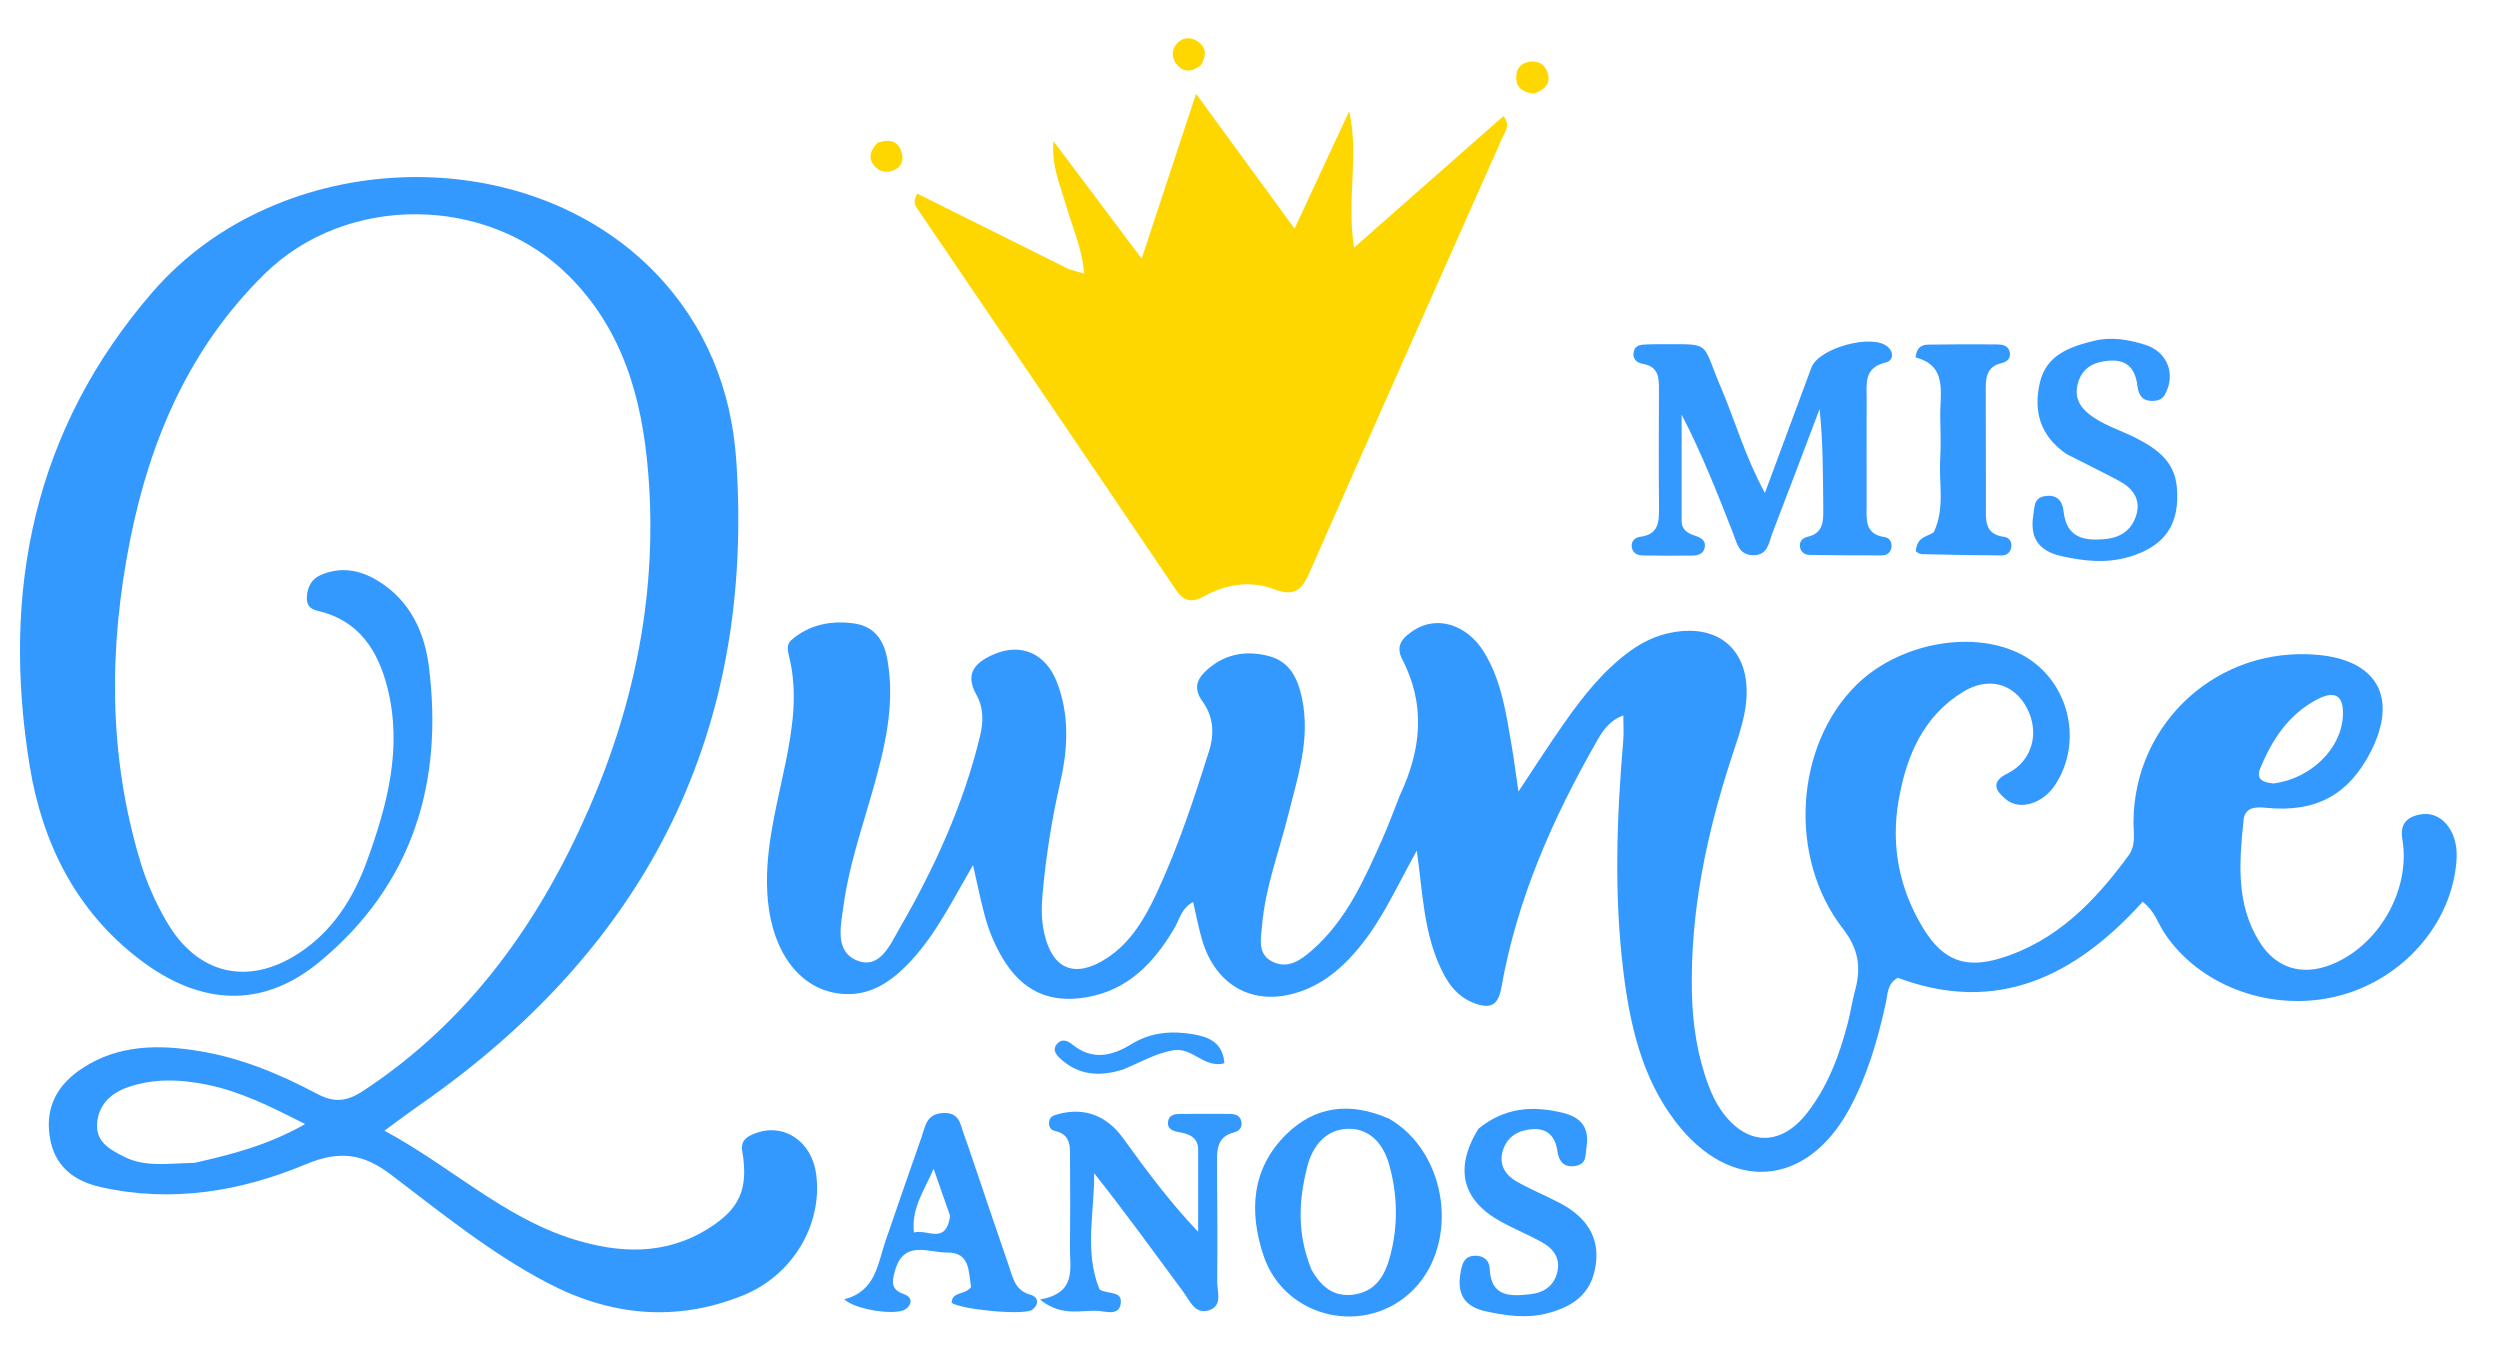
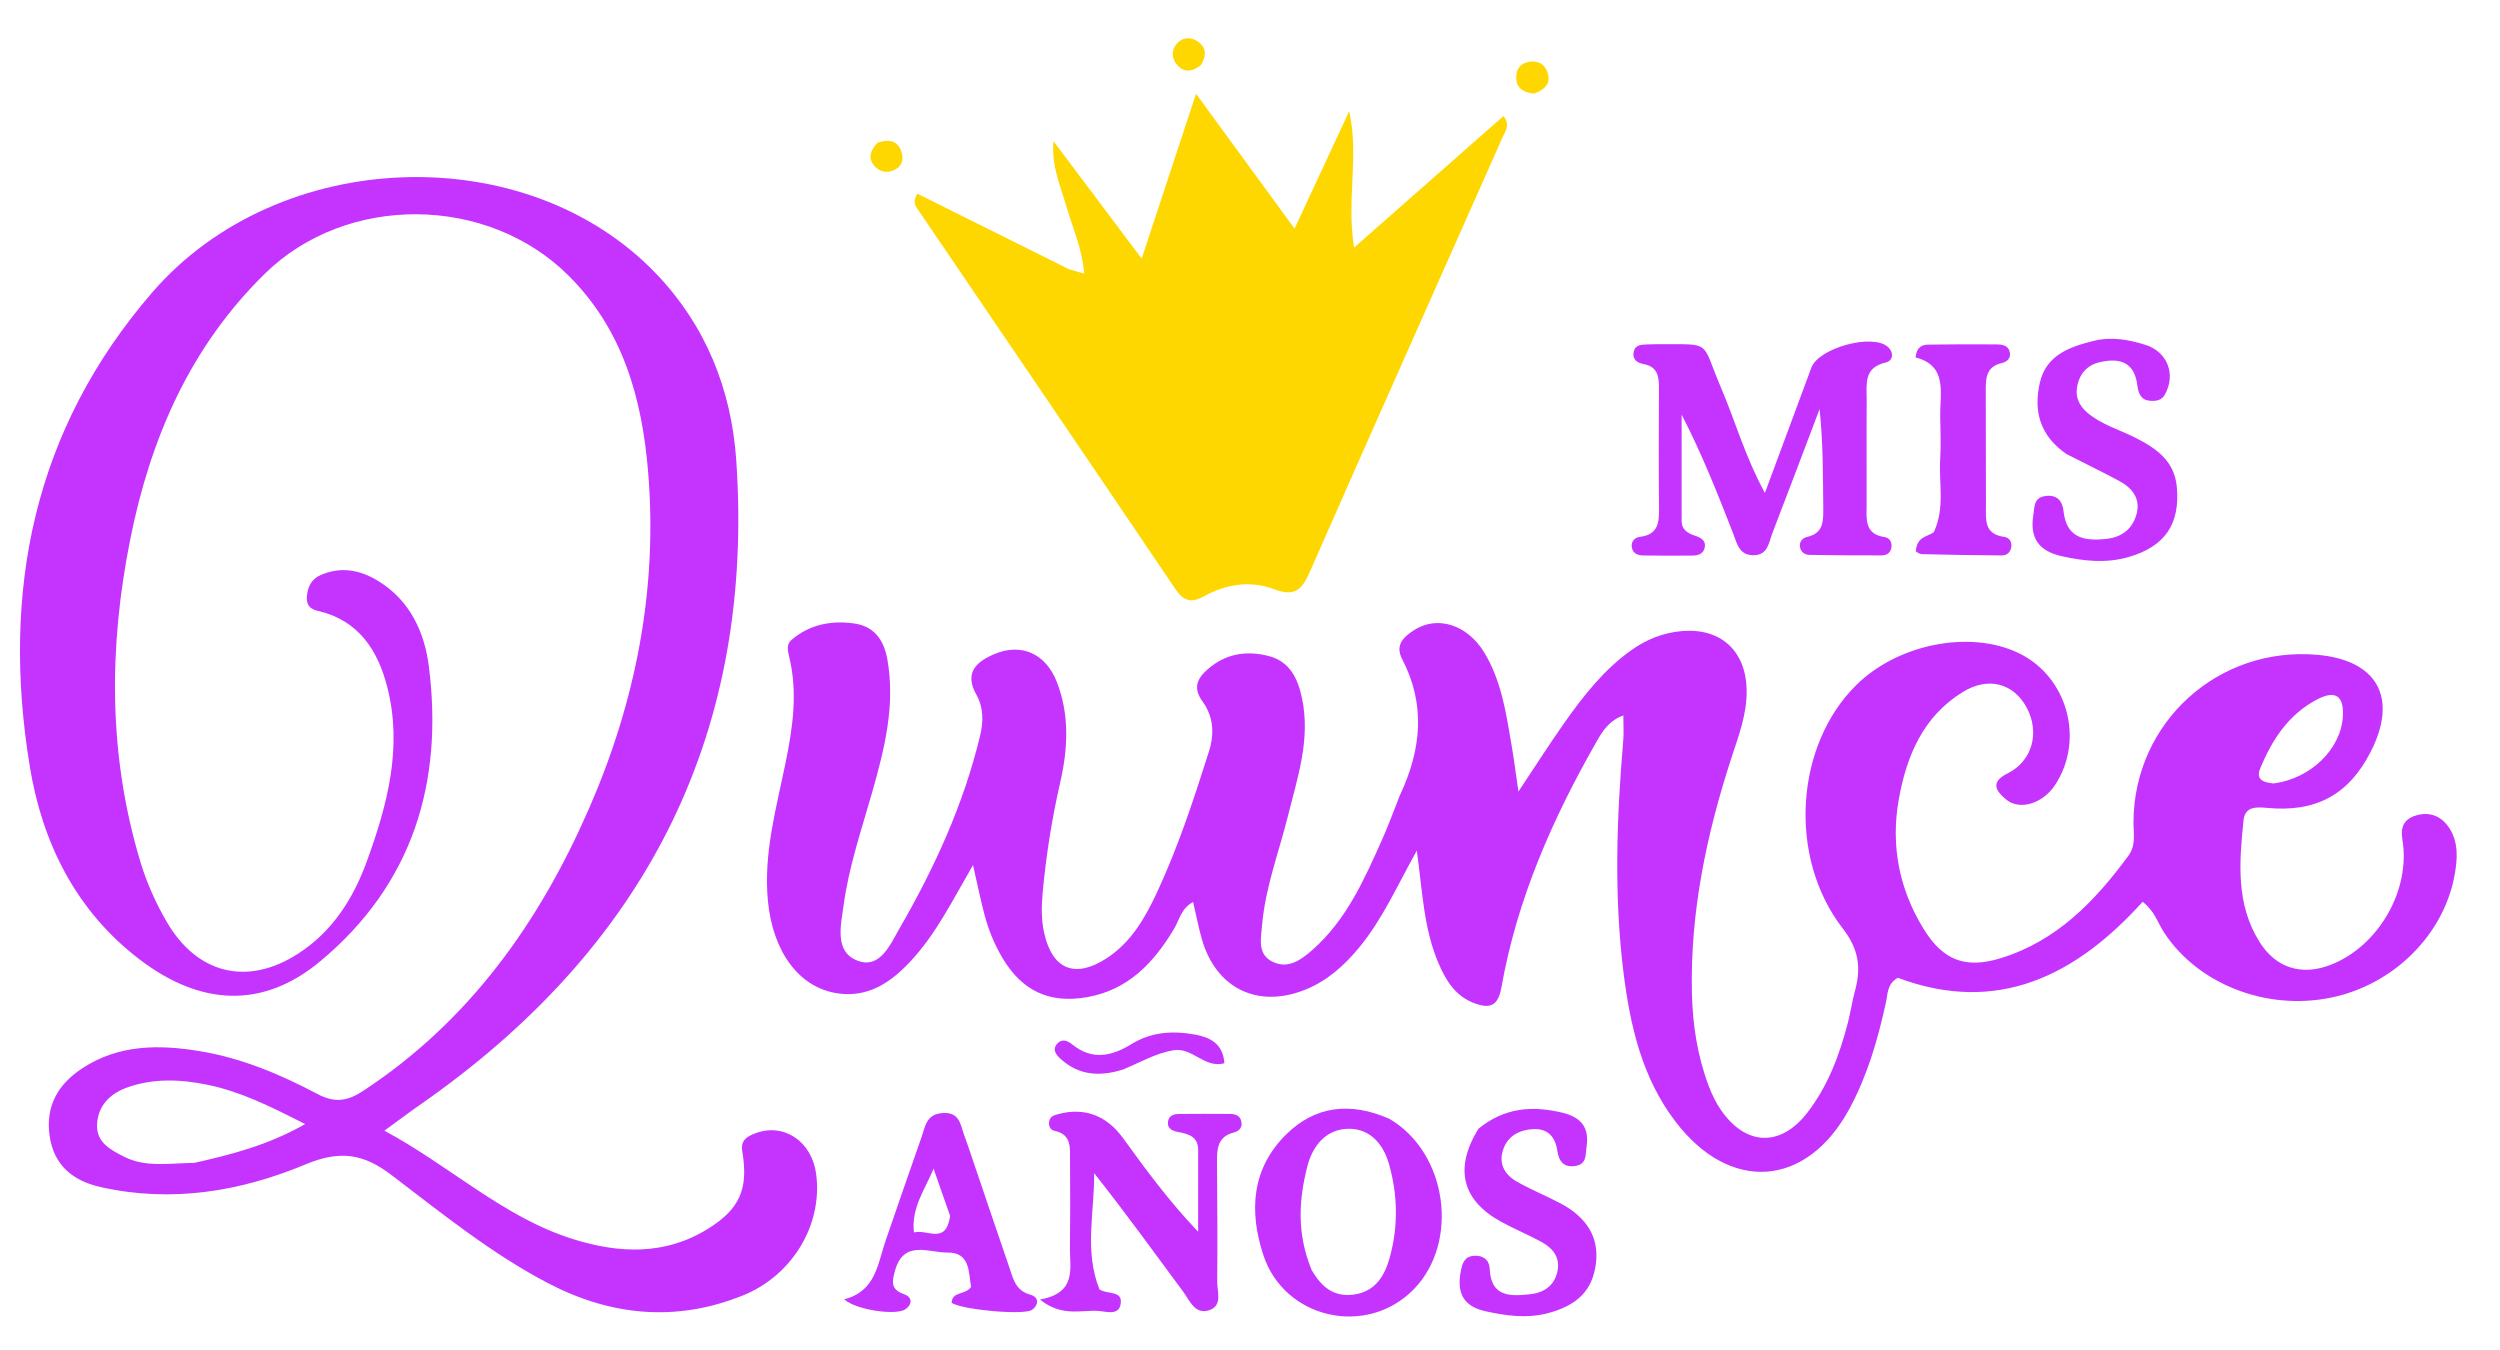
<svg xmlns="http://www.w3.org/2000/svg" viewBox="75 140 500 270">
-   <path fill="#39f" d="M354.982 299.047c4.366-9.27 5.126-18.227.45-27.229-1.488-2.866.34-4.447 2.315-5.747 4.644-3.055 10.668-1.182 14.067 4.37 3.472 5.673 4.398 12.145 5.492 18.54.475 2.779.832 5.577 1.384 9.325 3.316-4.98 6.107-9.367 9.096-13.614 3.842-5.457 7.935-10.705 13.46-14.645 3.065-2.187 6.434-3.523 10.157-3.832 7.775-.646 12.768 3.97 12.925 11.745.097 4.786-1.588 9.146-3.031 13.575-4.982 15.285-8.272 30.867-7.915 47.038.14 6.348 1.095 12.604 3.347 18.582.64 1.699 1.445 3.391 2.477 4.876 4.983 7.167 11.887 7.414 17.23.54 4.155-5.349 6.481-11.598 8.156-18.097.54-2.093.837-4.25 1.41-6.332 1.259-4.575.758-8.312-2.438-12.434-11.043-14.243-9.545-36.617 2.686-48.693 8.33-8.226 22.682-11.069 32.428-6.423 9.798 4.67 13.316 17.321 7.34 26.401-2.451 3.726-7.07 5.18-9.826 2.882-2.006-1.673-3.212-3.436.32-5.192 4.958-2.466 6.481-8.166 3.851-13.114-2.591-4.877-7.653-6.316-12.75-3.2-8.021 4.905-11.346 12.886-12.877 21.631-1.606 9.181.106 17.927 5.059 25.895 3.848 6.192 8.299 7.891 15.288 5.762 11.254-3.43 18.92-11.425 25.633-20.556 1.52-2.068.966-4.491.982-6.789.136-19.863 16.95-35.11 36.805-33.345 12.043 1.071 16.165 8.665 10.583 19.497-4.398 8.533-10.971 12.091-20.875 11.096-2.27-.228-4.244-.084-4.508 2.523-.845 8.317-1.552 16.676 3.176 24.268 3.275 5.259 8.442 6.886 14.29 4.601 9.542-3.728 16.015-14.94 14.305-25.067-.408-2.418.31-3.984 2.496-4.72 2.894-.975 5.364.042 6.94 2.522 1.794 2.826 1.595 6.06 1.031 9.227-2.142 12.025-12.198 22.02-24.712 24.606-12.952 2.675-26.611-2.671-33.394-12.984-1.26-1.915-1.863-4.278-4.302-6.179-13.307 14.724-28.97 22.697-48.981 15.196-2.15 1.248-1.992 3.22-2.371 4.958-1.603 7.344-3.673 14.53-7.266 21.19-8.534 15.82-23.888 16.98-34.838 2.596-6.702-8.803-9.058-19.199-10.383-29.844-1.922-15.437-1.355-30.91-.043-46.37.125-1.471.017-2.963.017-4.993-2.861 1.036-4.183 3.174-5.345 5.209-8.8 15.407-15.913 31.507-19.024 49.099-.655 3.705-2.17 4.457-5.42 3.244-3.78-1.411-5.652-4.467-7.14-7.909-3.009-6.96-3.249-14.48-4.373-22.611-3.896 6.938-6.812 13.636-11.465 19.295-3.022 3.677-6.455 6.767-10.888 8.535-9.523 3.799-17.829-.298-20.644-10.137-.68-2.373-1.138-4.81-1.743-7.41-2.383 1.246-2.741 3.554-3.802 5.336-4.068 6.83-9.212 12.269-17.474 13.705-7.481 1.3-12.948-1.28-16.843-7.83-1.63-2.74-2.825-5.671-3.629-8.74-.787-3.003-1.404-6.049-2.276-9.865-4.07 7.012-7.315 13.617-12.3 19.036-3.971 4.319-8.536 7.557-14.837 6.612-7.662-1.15-12.902-8.286-13.881-18.46-.913-9.482 1.66-18.492 3.522-27.606 1.438-7.043 2.482-14.099.726-21.255-.28-1.141-.585-2.444.406-3.303 3.64-3.156 8.03-3.992 12.629-3.337 3.952.564 5.902 3.271 6.596 7.136 1.645 9.16-.546 17.877-3.005 26.538-2.136 7.523-4.698 14.951-5.743 22.721-.537 3.995-1.91 9.295 2.868 11.072 4.438 1.652 6.493-3.314 8.288-6.419 7.015-12.136 12.83-24.818 16.138-38.545.705-2.925.693-5.719-.725-8.243-2.485-4.424-.013-6.589 3.507-8.105 5.41-2.33 10.325-.166 12.536 5.449 2.6 6.602 2.276 13.371.722 20.15a167.446 167.446 0 00-3.522 22.158c-.243 2.658-.286 5.307.3 7.953 1.61 7.284 6.105 9.206 12.422 5.145 4.974-3.197 7.799-8.17 10.195-13.323 4.218-9.074 7.334-18.571 10.348-28.104 1.145-3.62.88-7.002-1.283-9.985-1.965-2.712-1.084-4.593 1.034-6.446 3.564-3.116 7.73-3.795 12.164-2.65 4.285 1.104 5.863 4.5 6.7 8.487 1.72 8.19-.907 15.842-2.836 23.568-1.812 7.26-4.531 14.314-5.162 21.837-.216 2.567-.958 5.688 1.995 7.205 3.17 1.63 5.795-.299 8.089-2.32 6.834-6.027 10.395-14.153 14-22.224 1.22-2.735 2.24-5.56 3.49-8.706m174.785-2.353c7.418-1.022 13.437-6.878 13.806-13.431.229-4.055-1.447-5.28-5.045-3.43-5.76 2.966-9.096 8.047-11.484 13.852-.786 1.913.107 2.808 2.723 3.009z" />
-   <path fill="#39f" d="M157.235 362.211c-1.72 1.25-3.152 2.302-5.36 3.923 13.28 7.149 23.8 17.315 37.696 21.677 9.178 2.88 18.376 3.318 27.004-2.041 6.407-3.98 8.15-7.968 6.876-15.555-.367-2.187.99-2.944 2.646-3.564 5.702-2.134 11.276 1.624 12.14 8.188 1.323 10.068-4.707 20.252-14.697 24.267-13.37 5.373-26.434 4.082-39.044-2.53-11.272-5.911-21.149-13.92-31.206-21.577-5.617-4.277-10.318-4.989-17.135-2.142-13.029 5.44-26.831 7.76-41.041 4.555-5.597-1.263-9.347-4.388-10.189-10.221-.85-5.89 1.612-10.312 6.54-13.54 7.37-4.826 15.477-4.758 23.644-3.394 8.282 1.383 16.01 4.64 23.378 8.543 3.456 1.83 5.987 1.448 9.109-.6 21.246-13.944 35.265-33.684 45.233-56.545 9.329-21.398 13.724-43.817 11.802-67.2-1.208-14.707-5.003-28.497-15.969-39.38-16.25-16.128-44.336-16.344-60.656-.37-14.974 14.655-22.9 32.927-26.94 53.075-4.347 21.687-4.43 43.31 2.046 64.692 1.262 4.168 3.034 8.103 5.215 11.865 6.069 10.472 16.156 12.966 26.335 6.373 6.861-4.443 11.006-11.009 13.74-18.533 4.076-11.224 7.123-22.64 4.079-34.658-1.894-7.476-5.763-13.485-13.944-15.355-1.635-.374-2.253-1.245-2.164-2.78.114-1.97.913-3.581 2.79-4.39 4.014-1.729 7.82-1.026 11.442 1.182 6.39 3.894 9.296 10.25 10.162 17.068 2.965 23.321-3.266 43.681-21.76 59.048-11.362 9.44-23.795 8.993-36.12-.428-12.751-9.747-19.443-23.334-21.941-38.642-5.719-35.043.761-67.315 24.542-94.784 25.22-29.133 74.636-30.88 100.681-3.758 10.004 10.417 15.114 23.244 16.08 37.35 3.686 53.877-17.363 96.111-61.06 127.383-1.218.872-2.445 1.733-3.954 2.798m-43.349 10.359c7.323-1.651 14.584-3.467 22.147-7.751-7.026-3.59-12.957-6.503-19.504-7.857-5.43-1.124-10.938-1.356-16.224.583-3.276 1.201-5.725 3.585-5.895 7.332-.163 3.61 2.662 5.064 5.373 6.45 4.234 2.164 8.768 1.349 14.103 1.243zM448.32 230.998c.001 3.66.017 6.823.003 9.986-.012 2.843-.444 5.864 3.643 6.44.834.117 1.406.864 1.343 1.84-.08 1.216-.873 1.81-1.965 1.814-4.822.014-9.644-.022-14.465-.101-.855-.014-1.634-.495-1.847-1.407-.28-1.198.431-1.972 1.48-2.212 3.012-.69 3.17-2.875 3.146-5.366-.068-6.65-.023-13.303-.739-20.185-3.134 8.26-6.24 16.532-9.425 24.773-.737 1.907-.873 4.501-3.874 4.463-2.871-.036-3.23-2.422-4.006-4.402-3.126-7.977-6.254-15.953-10.287-23.713 0 7.075-.003 14.151.001 21.227.001 1.858 1.272 2.531 2.79 3.026 1.176.384 2.194 1.028 1.784 2.502-.315 1.135-1.354 1.422-2.377 1.432a366.46 366.46 0 01-9.981-.023c-1.05-.018-1.996-.468-2.185-1.64-.199-1.231.677-1.971 1.672-2.093 3.68-.448 3.804-2.953 3.774-5.825-.08-7.822-.053-15.646-.013-23.47.013-2.45-.019-4.719-3.173-5.276-1.236-.218-2.201-.98-1.874-2.442.336-1.502 1.653-1.398 2.81-1.468.497-.03.998-.036 1.497-.033 11.676.078 8.984-1.045 13.174 8.756 2.843 6.65 4.773 13.696 8.755 20.991 3.323-8.967 6.293-17.026 9.298-25.073 1.462-3.916 12.147-6.861 15.252-4.17 1.303 1.128 1.131 2.806-.408 3.161-4.496 1.038-3.758 4.41-3.788 7.503-.033 3.496-.012 6.991-.016 10.985zM352.892 363.773c11.632 6.824 14.01 24.703 4.869 34.074-9.388 9.623-25.86 5.985-30.083-6.808-2.893-8.769-2.37-17.303 4.544-24.14 5.794-5.728 12.832-6.576 20.67-3.126m-15.551 30.258c1.888 3.228 4.326 5.463 8.445 4.88 4.335-.614 6.165-3.8 7.164-7.414 1.715-6.2 1.61-12.507-.156-18.704-1.144-4.015-3.803-7.066-8.055-7.037-4.505.032-7.214 3.387-8.268 7.504-1.71 6.683-2.152 13.453.87 20.77zM294.898 397.89c1.706 1.064 4.704.144 4.227 2.954-.382 2.248-2.77 1.5-4.23 1.361-3.5-.334-7.415 1.323-11.905-2.299 7.397-1.33 5.96-6.146 6-10.296.057-5.832.077-11.666.016-17.498-.025-2.432.411-5.196-3.08-5.942-.904-.192-1.267-1.04-1.081-1.96.194-.958.98-1.171 1.828-1.397 5.207-1.389 9.665.29 12.928 4.802 4.632 6.403 9.326 12.762 15.028 18.737 0-5.441-.014-10.883.005-16.325.01-2.68-1.888-3.238-3.945-3.62-1.258-.233-2.339-.686-2.062-2.211.22-1.214 1.323-1.397 2.34-1.407 3.331-.033 6.664-.026 9.996-.003 1.047.008 2.034.275 2.299 1.475.263 1.191-.386 1.95-1.47 2.226-3.46.884-3.417 3.548-3.393 6.318.065 7.832.116 15.665.04 23.496-.02 2.002 1.121 4.78-1.533 5.717-2.895 1.022-3.945-1.89-5.257-3.663-5.84-7.888-11.576-15.853-17.828-23.725.121 7.732-2.04 15.454 1.077 23.26zM488.292 230.804c-5.366-3.684-6.607-8.664-5.322-14.265 1.266-5.518 5.917-7.159 10.76-8.36 3.535-.876 6.95-.267 10.31.777 4.43 1.377 6.162 5.844 3.987 9.866-.682 1.26-1.73 1.406-2.934 1.34-1.954-.106-2.433-1.58-2.625-3.096-.599-4.73-3.564-5.537-7.54-4.628-2.3.526-3.788 2.04-4.384 4.316-.606 2.311.091 4.224 1.927 5.784 2.853 2.426 6.447 3.394 9.69 5.051 4.115 2.103 7.736 4.596 8.205 9.807.674 7.484-2.418 11.946-9.711 14.027-4.474 1.277-8.851.806-13.299-.182-4.553-1.011-6.445-3.586-5.69-8.218.267-1.646.038-3.43 2.312-3.8 2.345-.38 3.505.903 3.725 2.973.583 5.492 4.225 6.06 8.61 5.58 3.174-.347 5.303-2.138 6.04-5.129.744-3.016-.996-5.116-3.529-6.471-3.365-1.801-6.813-3.449-10.532-5.372zM370.675 365.759c5.242-4.282 10.821-4.649 16.785-3.224 3.67.877 5.444 2.899 4.852 6.762-.244 1.594.118 3.494-2.19 3.885-2.358.4-3.348-.91-3.654-3.015-.421-2.898-2.002-4.56-5.017-4.335-2.653.197-4.867 1.367-5.8 4.02-.973 2.773.215 5.01 2.561 6.377 2.861 1.667 5.975 2.894 8.904 4.453 5.38 2.864 7.709 6.916 7.067 12.017-.67 5.332-3.662 8.385-9.693 9.957-4.154 1.083-8.206.497-12.322-.391-4.615-.996-5.834-3.795-5.005-8.052.306-1.568.742-2.93 2.656-3.06 1.83-.127 3.044.886 3.112 2.527.235 5.724 4.042 5.616 8.082 5.17 2.709-.298 4.754-1.623 5.434-4.39.71-2.896-.842-4.819-3.203-6.104-2.625-1.428-5.405-2.57-8.025-4.006-7.795-4.272-9.435-10.62-4.544-18.591zM269.44 371.644c2.525 7.463 4.924 14.556 7.358 21.637.797 2.32 1.226 4.822 4.251 5.651 1.664.457 1.827 1.902.4 3.01-1.524 1.183-14.207.001-16.128-1.387.116-2.37 2.742-1.473 3.895-3.174-.535-2.833-.088-6.94-4.77-6.874-3.651.053-8.664-2.636-10.433 3.591-.616 2.165-.939 3.792 1.773 4.728 1.594.551 1.811 1.893.349 2.994-1.776 1.337-9.982.21-12.297-1.971 6.297-1.552 6.675-7.04 8.294-11.741 2.384-6.922 4.771-13.843 7.198-20.75.743-2.115.941-4.55 4.202-4.75 3.457-.214 3.526 2.337 4.305 4.422.525 1.403.995 2.825 1.602 4.614m-4.414 11.548l-3.312-9.457c-1.732 4.223-4.492 7.809-3.926 12.758 2.77-.72 6.375 2.55 7.238-3.301zM461.751 246.462c2.284-4.892.994-9.77 1.282-14.536.17-2.823.074-5.665.014-8.497-.102-4.77 1.583-10.252-4.935-11.948.235-2.162 1.353-2.538 2.558-2.556 4.498-.068 8.998-.084 13.496-.047 1.143.01 2.457.08 2.784 1.552.27 1.214-.552 1.94-1.573 2.173-3.331.757-3.234 3.286-3.225 5.852.028 7.5.012 15 .035 22.499.01 2.807-.5 5.886 3.664 6.421 1.06.136 1.653 1.11 1.356 2.283-.228.903-.92 1.434-1.82 1.427a886.447 886.447 0 01-15.96-.254c-.61-.016-1.206-.524-1.259-.549.197-2.908 2.064-2.848 3.583-3.82zM299.611 353.9c-4.779 1.512-8.886 1.12-12.439-2.074-.855-.768-1.77-1.788-.82-2.986.902-1.136 2.075-.792 3.068.022 4.005 3.285 7.96 2.376 11.93-.073 3.888-2.4 8.187-2.673 12.494-1.902 2.903.52 5.74 1.626 6.036 5.766-4.007 1.086-6.386-3.267-10.227-2.601-3.563.618-6.491 2.38-10.042 3.848z" />
+   <path fill="#c533ff" d="M354.982 299.047c4.366-9.27 5.126-18.227.45-27.229-1.488-2.866.34-4.447 2.315-5.747 4.644-3.055 10.668-1.182 14.067 4.37 3.472 5.673 4.398 12.145 5.492 18.54.475 2.779.832 5.577 1.384 9.325 3.316-4.98 6.107-9.367 9.096-13.614 3.842-5.457 7.935-10.705 13.46-14.645 3.065-2.187 6.434-3.523 10.157-3.832 7.775-.646 12.768 3.97 12.925 11.745.097 4.786-1.588 9.146-3.031 13.575-4.982 15.285-8.272 30.867-7.915 47.038.14 6.348 1.095 12.604 3.347 18.582.64 1.699 1.445 3.391 2.477 4.876 4.983 7.167 11.887 7.414 17.23.54 4.155-5.349 6.481-11.598 8.156-18.097.54-2.093.837-4.25 1.41-6.332 1.259-4.575.758-8.312-2.438-12.434-11.043-14.243-9.545-36.617 2.686-48.693 8.33-8.226 22.682-11.069 32.428-6.423 9.798 4.67 13.316 17.321 7.34 26.401-2.451 3.726-7.07 5.18-9.826 2.882-2.006-1.673-3.212-3.436.32-5.192 4.958-2.466 6.481-8.166 3.851-13.114-2.591-4.877-7.653-6.316-12.75-3.2-8.021 4.905-11.346 12.886-12.877 21.631-1.606 9.181.106 17.927 5.059 25.895 3.848 6.192 8.299 7.891 15.288 5.762 11.254-3.43 18.92-11.425 25.633-20.556 1.52-2.068.966-4.491.982-6.789.136-19.863 16.95-35.11 36.805-33.345 12.043 1.071 16.165 8.665 10.583 19.497-4.398 8.533-10.971 12.091-20.875 11.096-2.27-.228-4.244-.084-4.508 2.523-.845 8.317-1.552 16.676 3.176 24.268 3.275 5.259 8.442 6.886 14.29 4.601 9.542-3.728 16.015-14.94 14.305-25.067-.408-2.418.31-3.984 2.496-4.72 2.894-.975 5.364.042 6.94 2.522 1.794 2.826 1.595 6.06 1.031 9.227-2.142 12.025-12.198 22.02-24.712 24.606-12.952 2.675-26.611-2.671-33.394-12.984-1.26-1.915-1.863-4.278-4.302-6.179-13.307 14.724-28.97 22.697-48.981 15.196-2.15 1.248-1.992 3.22-2.371 4.958-1.603 7.344-3.673 14.53-7.266 21.19-8.534 15.82-23.888 16.98-34.838 2.596-6.702-8.803-9.058-19.199-10.383-29.844-1.922-15.437-1.355-30.91-.043-46.37.125-1.471.017-2.963.017-4.993-2.861 1.036-4.183 3.174-5.345 5.209-8.8 15.407-15.913 31.507-19.024 49.099-.655 3.705-2.17 4.457-5.42 3.244-3.78-1.411-5.652-4.467-7.14-7.909-3.009-6.96-3.249-14.48-4.373-22.611-3.896 6.938-6.812 13.636-11.465 19.295-3.022 3.677-6.455 6.767-10.888 8.535-9.523 3.799-17.829-.298-20.644-10.137-.68-2.373-1.138-4.81-1.743-7.41-2.383 1.246-2.741 3.554-3.802 5.336-4.068 6.83-9.212 12.269-17.474 13.705-7.481 1.3-12.948-1.28-16.843-7.83-1.63-2.74-2.825-5.671-3.629-8.74-.787-3.003-1.404-6.049-2.276-9.865-4.07 7.012-7.315 13.617-12.3 19.036-3.971 4.319-8.536 7.557-14.837 6.612-7.662-1.15-12.902-8.286-13.881-18.46-.913-9.482 1.66-18.492 3.522-27.606 1.438-7.043 2.482-14.099.726-21.255-.28-1.141-.585-2.444.406-3.303 3.64-3.156 8.03-3.992 12.629-3.337 3.952.564 5.902 3.271 6.596 7.136 1.645 9.16-.546 17.877-3.005 26.538-2.136 7.523-4.698 14.951-5.743 22.721-.537 3.995-1.91 9.295 2.868 11.072 4.438 1.652 6.493-3.314 8.288-6.419 7.015-12.136 12.83-24.818 16.138-38.545.705-2.925.693-5.719-.725-8.243-2.485-4.424-.013-6.589 3.507-8.105 5.41-2.33 10.325-.166 12.536 5.449 2.6 6.602 2.276 13.371.722 20.15a167.446 167.446 0 00-3.522 22.158c-.243 2.658-.286 5.307.3 7.953 1.61 7.284 6.105 9.206 12.422 5.145 4.974-3.197 7.799-8.17 10.195-13.323 4.218-9.074 7.334-18.571 10.348-28.104 1.145-3.62.88-7.002-1.283-9.985-1.965-2.712-1.084-4.593 1.034-6.446 3.564-3.116 7.73-3.795 12.164-2.65 4.285 1.104 5.863 4.5 6.7 8.487 1.72 8.19-.907 15.842-2.836 23.568-1.812 7.26-4.531 14.314-5.162 21.837-.216 2.567-.958 5.688 1.995 7.205 3.17 1.63 5.795-.299 8.089-2.32 6.834-6.027 10.395-14.153 14-22.224 1.22-2.735 2.24-5.56 3.49-8.706m174.785-2.353c7.418-1.022 13.437-6.878 13.806-13.431.229-4.055-1.447-5.28-5.045-3.43-5.76 2.966-9.096 8.047-11.484 13.852-.786 1.913.107 2.808 2.723 3.009z     M157.235 362.211c-1.72 1.25-3.152 2.302-5.36 3.923 13.28 7.149 23.8 17.315 37.696 21.677 9.178 2.88 18.376 3.318 27.004-2.041 6.407-3.98 8.15-7.968 6.876-15.555-.367-2.187.99-2.944 2.646-3.564 5.702-2.134 11.276 1.624 12.14 8.188 1.323 10.068-4.707 20.252-14.697 24.267-13.37 5.373-26.434 4.082-39.044-2.53-11.272-5.911-21.149-13.92-31.206-21.577-5.617-4.277-10.318-4.989-17.135-2.142-13.029 5.44-26.831 7.76-41.041 4.555-5.597-1.263-9.347-4.388-10.189-10.221-.85-5.89 1.612-10.312 6.54-13.54 7.37-4.826 15.477-4.758 23.644-3.394 8.282 1.383 16.01 4.64 23.378 8.543 3.456 1.83 5.987 1.448 9.109-.6 21.246-13.944 35.265-33.684 45.233-56.545 9.329-21.398 13.724-43.817 11.802-67.2-1.208-14.707-5.003-28.497-15.969-39.38-16.25-16.128-44.336-16.344-60.656-.37-14.974 14.655-22.9 32.927-26.94 53.075-4.347 21.687-4.43 43.31 2.046 64.692 1.262 4.168 3.034 8.103 5.215 11.865 6.069 10.472 16.156 12.966 26.335 6.373 6.861-4.443 11.006-11.009 13.74-18.533 4.076-11.224 7.123-22.64 4.079-34.658-1.894-7.476-5.763-13.485-13.944-15.355-1.635-.374-2.253-1.245-2.164-2.78.114-1.97.913-3.581 2.79-4.39 4.014-1.729 7.82-1.026 11.442 1.182 6.39 3.894 9.296 10.25 10.162 17.068 2.965 23.321-3.266 43.681-21.76 59.048-11.362 9.44-23.795 8.993-36.12-.428-12.751-9.747-19.443-23.334-21.941-38.642-5.719-35.043.761-67.315 24.542-94.784 25.22-29.133 74.636-30.88 100.681-3.758 10.004 10.417 15.114 23.244 16.08 37.35 3.686 53.877-17.363 96.111-61.06 127.383-1.218.872-2.445 1.733-3.954 2.798m-43.349 10.359c7.323-1.651 14.584-3.467 22.147-7.751-7.026-3.59-12.957-6.503-19.504-7.857-5.43-1.124-10.938-1.356-16.224.583-3.276 1.201-5.725 3.585-5.895 7.332-.163 3.61 2.662 5.064 5.373 6.45 4.234 2.164 8.768 1.349 14.103 1.243zM448.32 230.998c.001 3.66.017 6.823.003 9.986-.012 2.843-.444 5.864 3.643 6.44.834.117 1.406.864 1.343 1.84-.08 1.216-.873 1.81-1.965 1.814-4.822.014-9.644-.022-14.465-.101-.855-.014-1.634-.495-1.847-1.407-.28-1.198.431-1.972 1.48-2.212 3.012-.69 3.17-2.875 3.146-5.366-.068-6.65-.023-13.303-.739-20.185-3.134 8.26-6.24 16.532-9.425 24.773-.737 1.907-.873 4.501-3.874 4.463-2.871-.036-3.23-2.422-4.006-4.402-3.126-7.977-6.254-15.953-10.287-23.713 0 7.075-.003 14.151.001 21.227.001 1.858 1.272 2.531 2.79 3.026 1.176.384 2.194 1.028 1.784 2.502-.315 1.135-1.354 1.422-2.377 1.432a366.46 366.46 0 01-9.981-.023c-1.05-.018-1.996-.468-2.185-1.64-.199-1.231.677-1.971 1.672-2.093 3.68-.448 3.804-2.953 3.774-5.825-.08-7.822-.053-15.646-.013-23.47.013-2.45-.019-4.719-3.173-5.276-1.236-.218-2.201-.98-1.874-2.442.336-1.502 1.653-1.398 2.81-1.468.497-.03.998-.036 1.497-.033 11.676.078 8.984-1.045 13.174 8.756 2.843 6.65 4.773 13.696 8.755 20.991 3.323-8.967 6.293-17.026 9.298-25.073 1.462-3.916 12.147-6.861 15.252-4.17 1.303 1.128 1.131 2.806-.408 3.161-4.496 1.038-3.758 4.41-3.788 7.503-.033 3.496-.012 6.991-.016 10.985zM352.892 363.773c11.632 6.824 14.01 24.703 4.869 34.074-9.388 9.623-25.86 5.985-30.083-6.808-2.893-8.769-2.37-17.303 4.544-24.14 5.794-5.728 12.832-6.576 20.67-3.126m-15.551 30.258c1.888 3.228 4.326 5.463 8.445 4.88 4.335-.614 6.165-3.8 7.164-7.414 1.715-6.2 1.61-12.507-.156-18.704-1.144-4.015-3.803-7.066-8.055-7.037-4.505.032-7.214 3.387-8.268 7.504-1.71 6.683-2.152 13.453.87 20.77zM294.898 397.89c1.706 1.064 4.704.144 4.227 2.954-.382 2.248-2.77 1.5-4.23 1.361-3.5-.334-7.415 1.323-11.905-2.299 7.397-1.33 5.96-6.146 6-10.296.057-5.832.077-11.666.016-17.498-.025-2.432.411-5.196-3.08-5.942-.904-.192-1.267-1.04-1.081-1.96.194-.958.98-1.171 1.828-1.397 5.207-1.389 9.665.29 12.928 4.802 4.632 6.403 9.326 12.762 15.028 18.737 0-5.441-.014-10.883.005-16.325.01-2.68-1.888-3.238-3.945-3.62-1.258-.233-2.339-.686-2.062-2.211.22-1.214 1.323-1.397 2.34-1.407 3.331-.033 6.664-.026 9.996-.003 1.047.008 2.034.275 2.299 1.475.263 1.191-.386 1.95-1.47 2.226-3.46.884-3.417 3.548-3.393 6.318.065 7.832.116 15.665.04 23.496-.02 2.002 1.121 4.78-1.533 5.717-2.895 1.022-3.945-1.89-5.257-3.663-5.84-7.888-11.576-15.853-17.828-23.725.121 7.732-2.04 15.454 1.077 23.26zM488.292 230.804c-5.366-3.684-6.607-8.664-5.322-14.265 1.266-5.518 5.917-7.159 10.76-8.36 3.535-.876 6.95-.267 10.31.777 4.43 1.377 6.162 5.844 3.987 9.866-.682 1.26-1.73 1.406-2.934 1.34-1.954-.106-2.433-1.58-2.625-3.096-.599-4.73-3.564-5.537-7.54-4.628-2.3.526-3.788 2.04-4.384 4.316-.606 2.311.091 4.224 1.927 5.784 2.853 2.426 6.447 3.394 9.69 5.051 4.115 2.103 7.736 4.596 8.205 9.807.674 7.484-2.418 11.946-9.711 14.027-4.474 1.277-8.851.806-13.299-.182-4.553-1.011-6.445-3.586-5.69-8.218.267-1.646.038-3.43 2.312-3.8 2.345-.38 3.505.903 3.725 2.973.583 5.492 4.225 6.06 8.61 5.58 3.174-.347 5.303-2.138 6.04-5.129.744-3.016-.996-5.116-3.529-6.471-3.365-1.801-6.813-3.449-10.532-5.372zM370.675 365.759c5.242-4.282 10.821-4.649 16.785-3.224 3.67.877 5.444 2.899 4.852 6.762-.244 1.594.118 3.494-2.19 3.885-2.358.4-3.348-.91-3.654-3.015-.421-2.898-2.002-4.56-5.017-4.335-2.653.197-4.867 1.367-5.8 4.02-.973 2.773.215 5.01 2.561 6.377 2.861 1.667 5.975 2.894 8.904 4.453 5.38 2.864 7.709 6.916 7.067 12.017-.67 5.332-3.662 8.385-9.693 9.957-4.154 1.083-8.206.497-12.322-.391-4.615-.996-5.834-3.795-5.005-8.052.306-1.568.742-2.93 2.656-3.06 1.83-.127 3.044.886 3.112 2.527.235 5.724 4.042 5.616 8.082 5.17 2.709-.298 4.754-1.623 5.434-4.39.71-2.896-.842-4.819-3.203-6.104-2.625-1.428-5.405-2.57-8.025-4.006-7.795-4.272-9.435-10.62-4.544-18.591zM269.44 371.644c2.525 7.463 4.924 14.556 7.358 21.637.797 2.32 1.226 4.822 4.251 5.651 1.664.457 1.827 1.902.4 3.01-1.524 1.183-14.207.001-16.128-1.387.116-2.37 2.742-1.473 3.895-3.174-.535-2.833-.088-6.94-4.77-6.874-3.651.053-8.664-2.636-10.433 3.591-.616 2.165-.939 3.792 1.773 4.728 1.594.551 1.811 1.893.349 2.994-1.776 1.337-9.982.21-12.297-1.971 6.297-1.552 6.675-7.04 8.294-11.741 2.384-6.922 4.771-13.843 7.198-20.75.743-2.115.941-4.55 4.202-4.75 3.457-.214 3.526 2.337 4.305 4.422.525 1.403.995 2.825 1.602 4.614m-4.414 11.548l-3.312-9.457c-1.732 4.223-4.492 7.809-3.926 12.758 2.77-.72 6.375 2.55 7.238-3.301zM461.751 246.462c2.284-4.892.994-9.77 1.282-14.536.17-2.823.074-5.665.014-8.497-.102-4.77 1.583-10.252-4.935-11.948.235-2.162 1.353-2.538 2.558-2.556 4.498-.068 8.998-.084 13.496-.047 1.143.01 2.457.08 2.784 1.552.27 1.214-.552 1.94-1.573 2.173-3.331.757-3.234 3.286-3.225 5.852.028 7.5.012 15 .035 22.499.01 2.807-.5 5.886 3.664 6.421 1.06.136 1.653 1.11 1.356 2.283-.228.903-.92 1.434-1.82 1.427a886.447 886.447 0 01-15.96-.254c-.61-.016-1.206-.524-1.259-.549.197-2.908 2.064-2.848 3.583-3.82zM299.611 353.9c-4.779 1.512-8.886 1.12-12.439-2.074-.855-.768-1.77-1.788-.82-2.986.902-1.136 2.075-.792 3.068.022 4.005 3.285 7.96 2.376 11.93-.073 3.888-2.4 8.187-2.673 12.494-1.902 2.903.52 5.74 1.626 6.036 5.766-4.007 1.086-6.386-3.267-10.227-2.601-3.563.618-6.491 2.38-10.042 3.848z" />
  <path fill="gold" d="M288.764 193.83c1.074.339 1.841.548 3.075.885-.395-4.92-2.269-9.02-3.499-13.255-1.226-4.223-3.105-8.268-2.633-13.219l17.628 23.482 10.874-32.969 19.7 26.97 10.936-23.505c2.01 8.974-.59 17.654.978 27.292l29.887-26.307c1.4 1.867.361 2.994-.138 4.118-12.899 29.062-25.866 58.094-38.675 87.195-1.547 3.514-3.043 4.864-7.07 3.326-4.674-1.785-9.566-1.053-13.99 1.4-2.513 1.391-4.083 1.052-5.756-1.426-17.144-25.393-34.389-50.717-51.6-76.064-.46-.677-.958-1.38-.02-3.022 9.959 4.97 19.978 9.97 30.303 15.099zM381.831 158.718c-2.763-.237-3.875-1.636-3.521-3.988.217-1.443 1.298-2.247 2.753-2.4 1.437-.15 2.66.366 3.256 1.698 1.013 2.27.064 3.768-2.488 4.69zM250.543 168.53c2.596-.868 4.24-.186 4.844 2.176.29 1.139.032 2.35-1.088 3.044-1.392.863-2.912.867-4.101-.251-1.592-1.498-1.429-3.185.345-4.969zM315.145 153.062c-2.092 1.6-3.788 1.312-5.005-.452-.921-1.334-.78-2.908.429-4.095 1.059-1.041 2.484-1.113 3.694-.402 1.863 1.094 2.273 2.735.882 4.949z" />
</svg>
